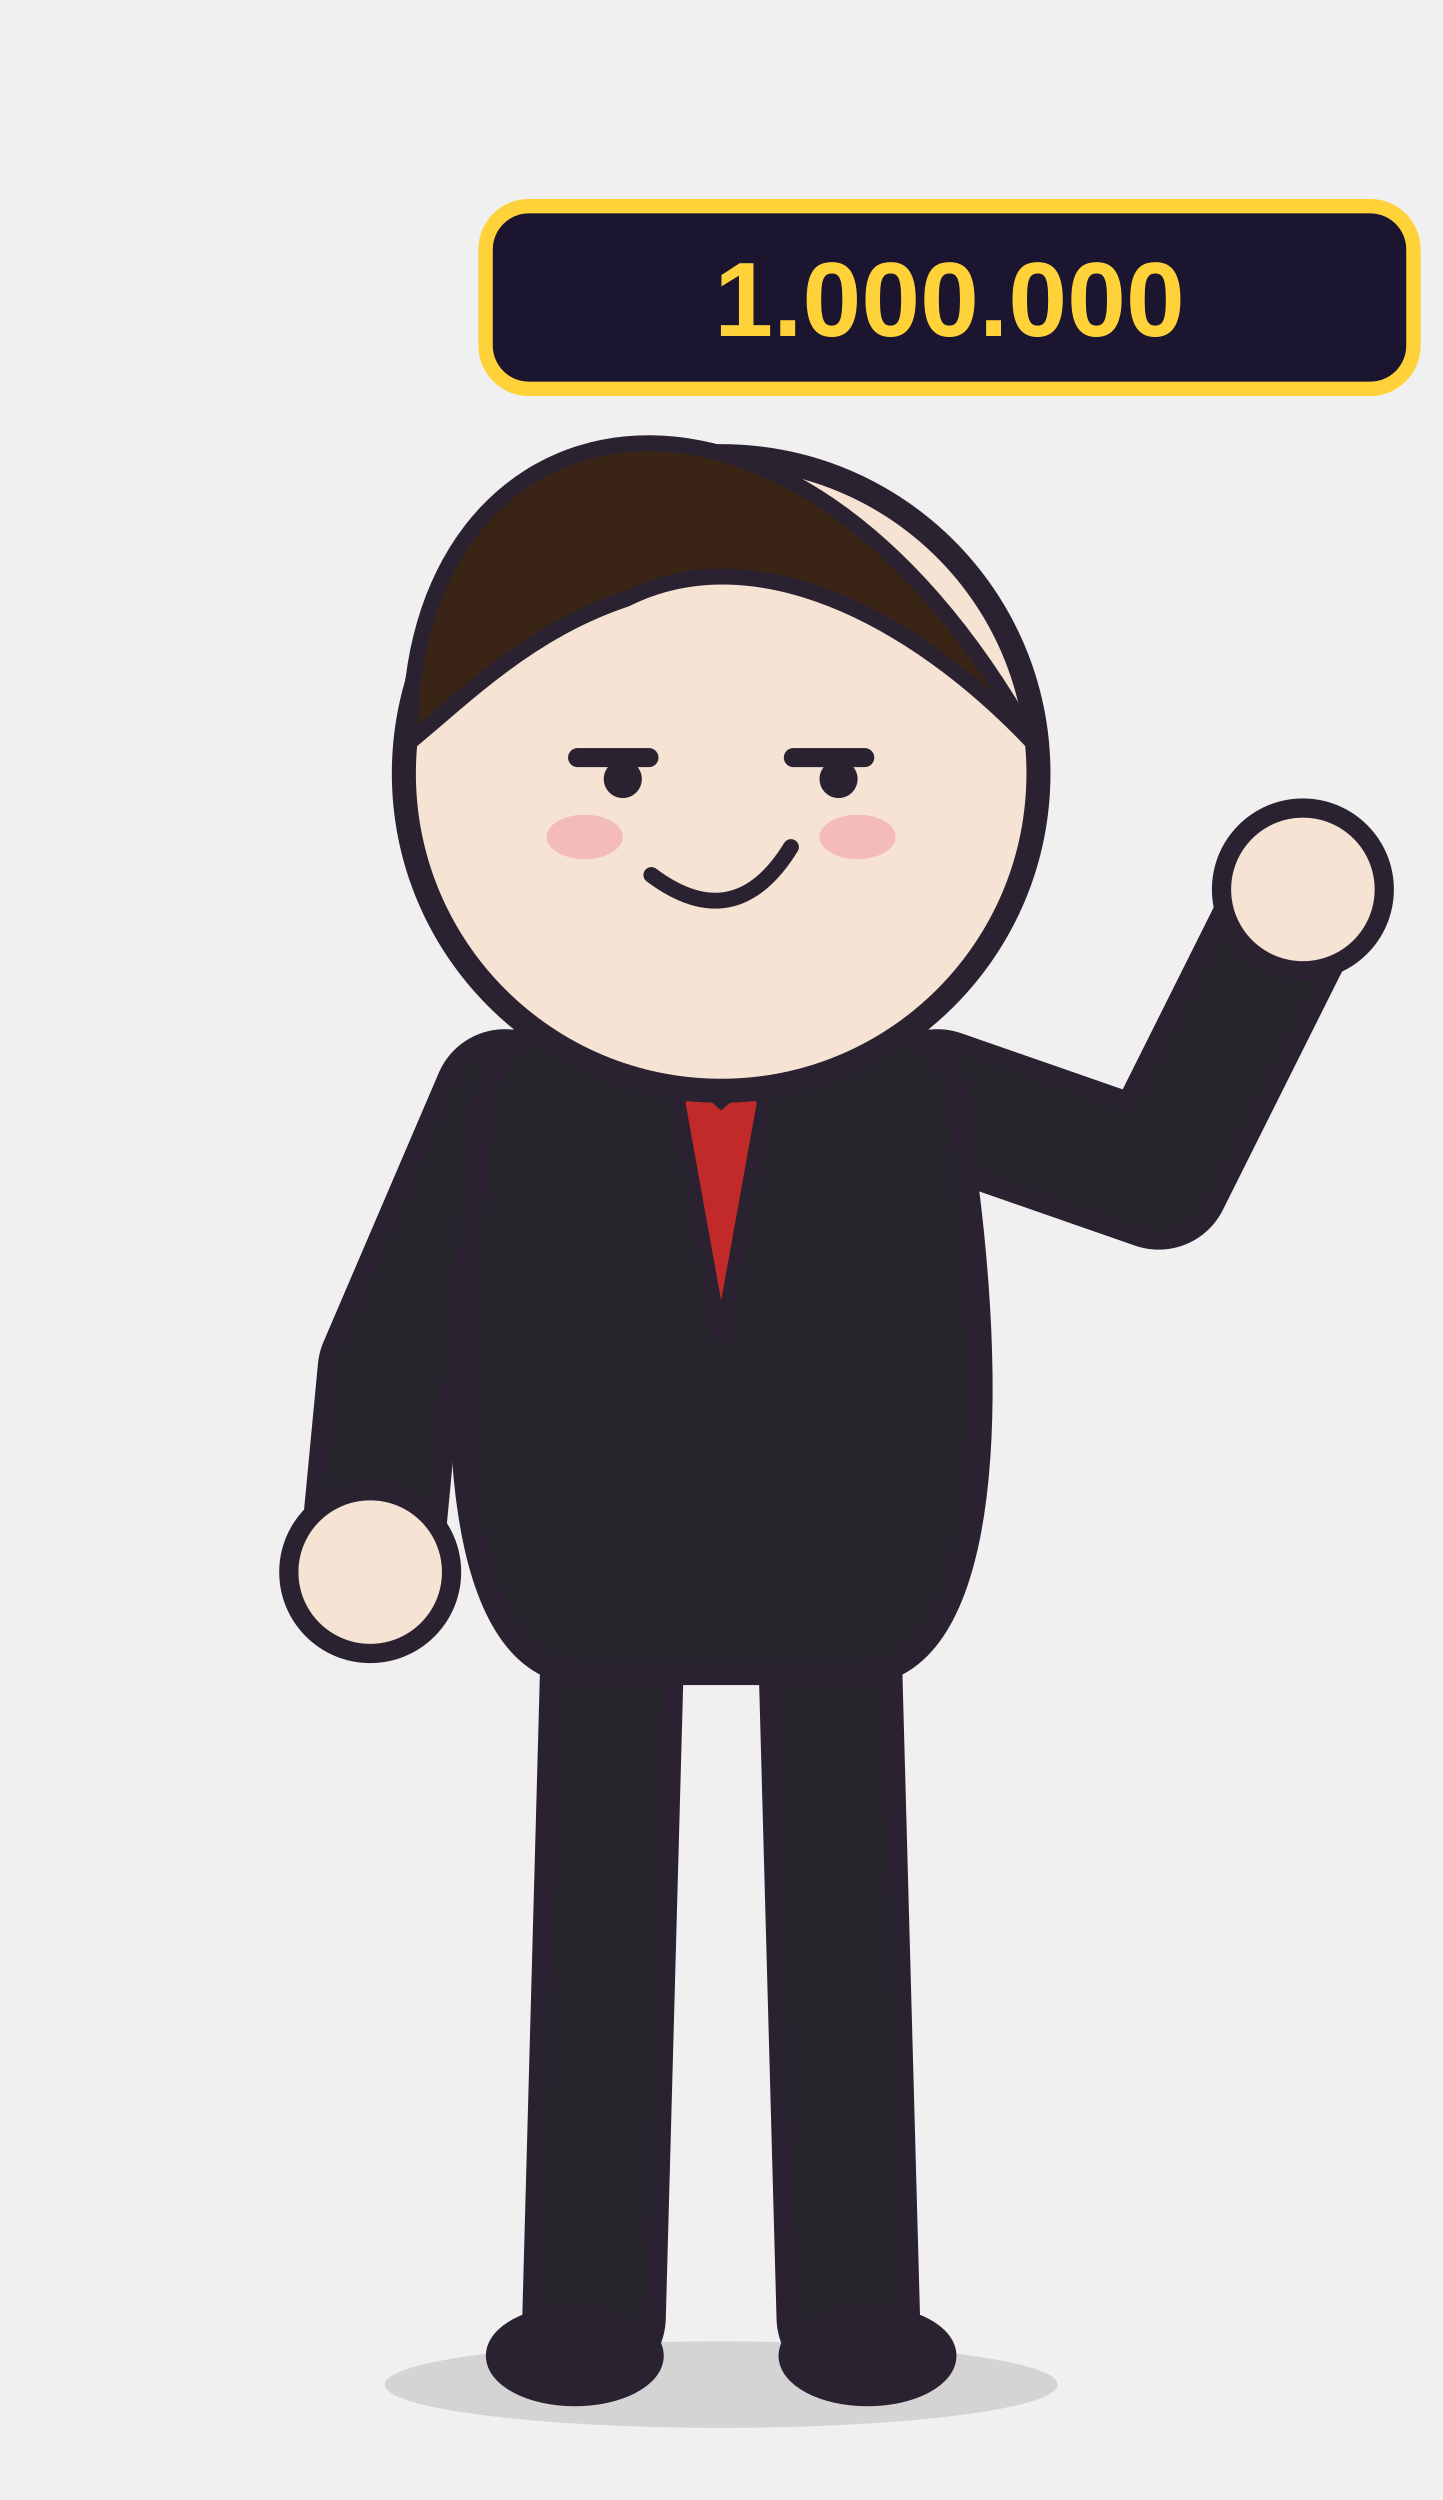
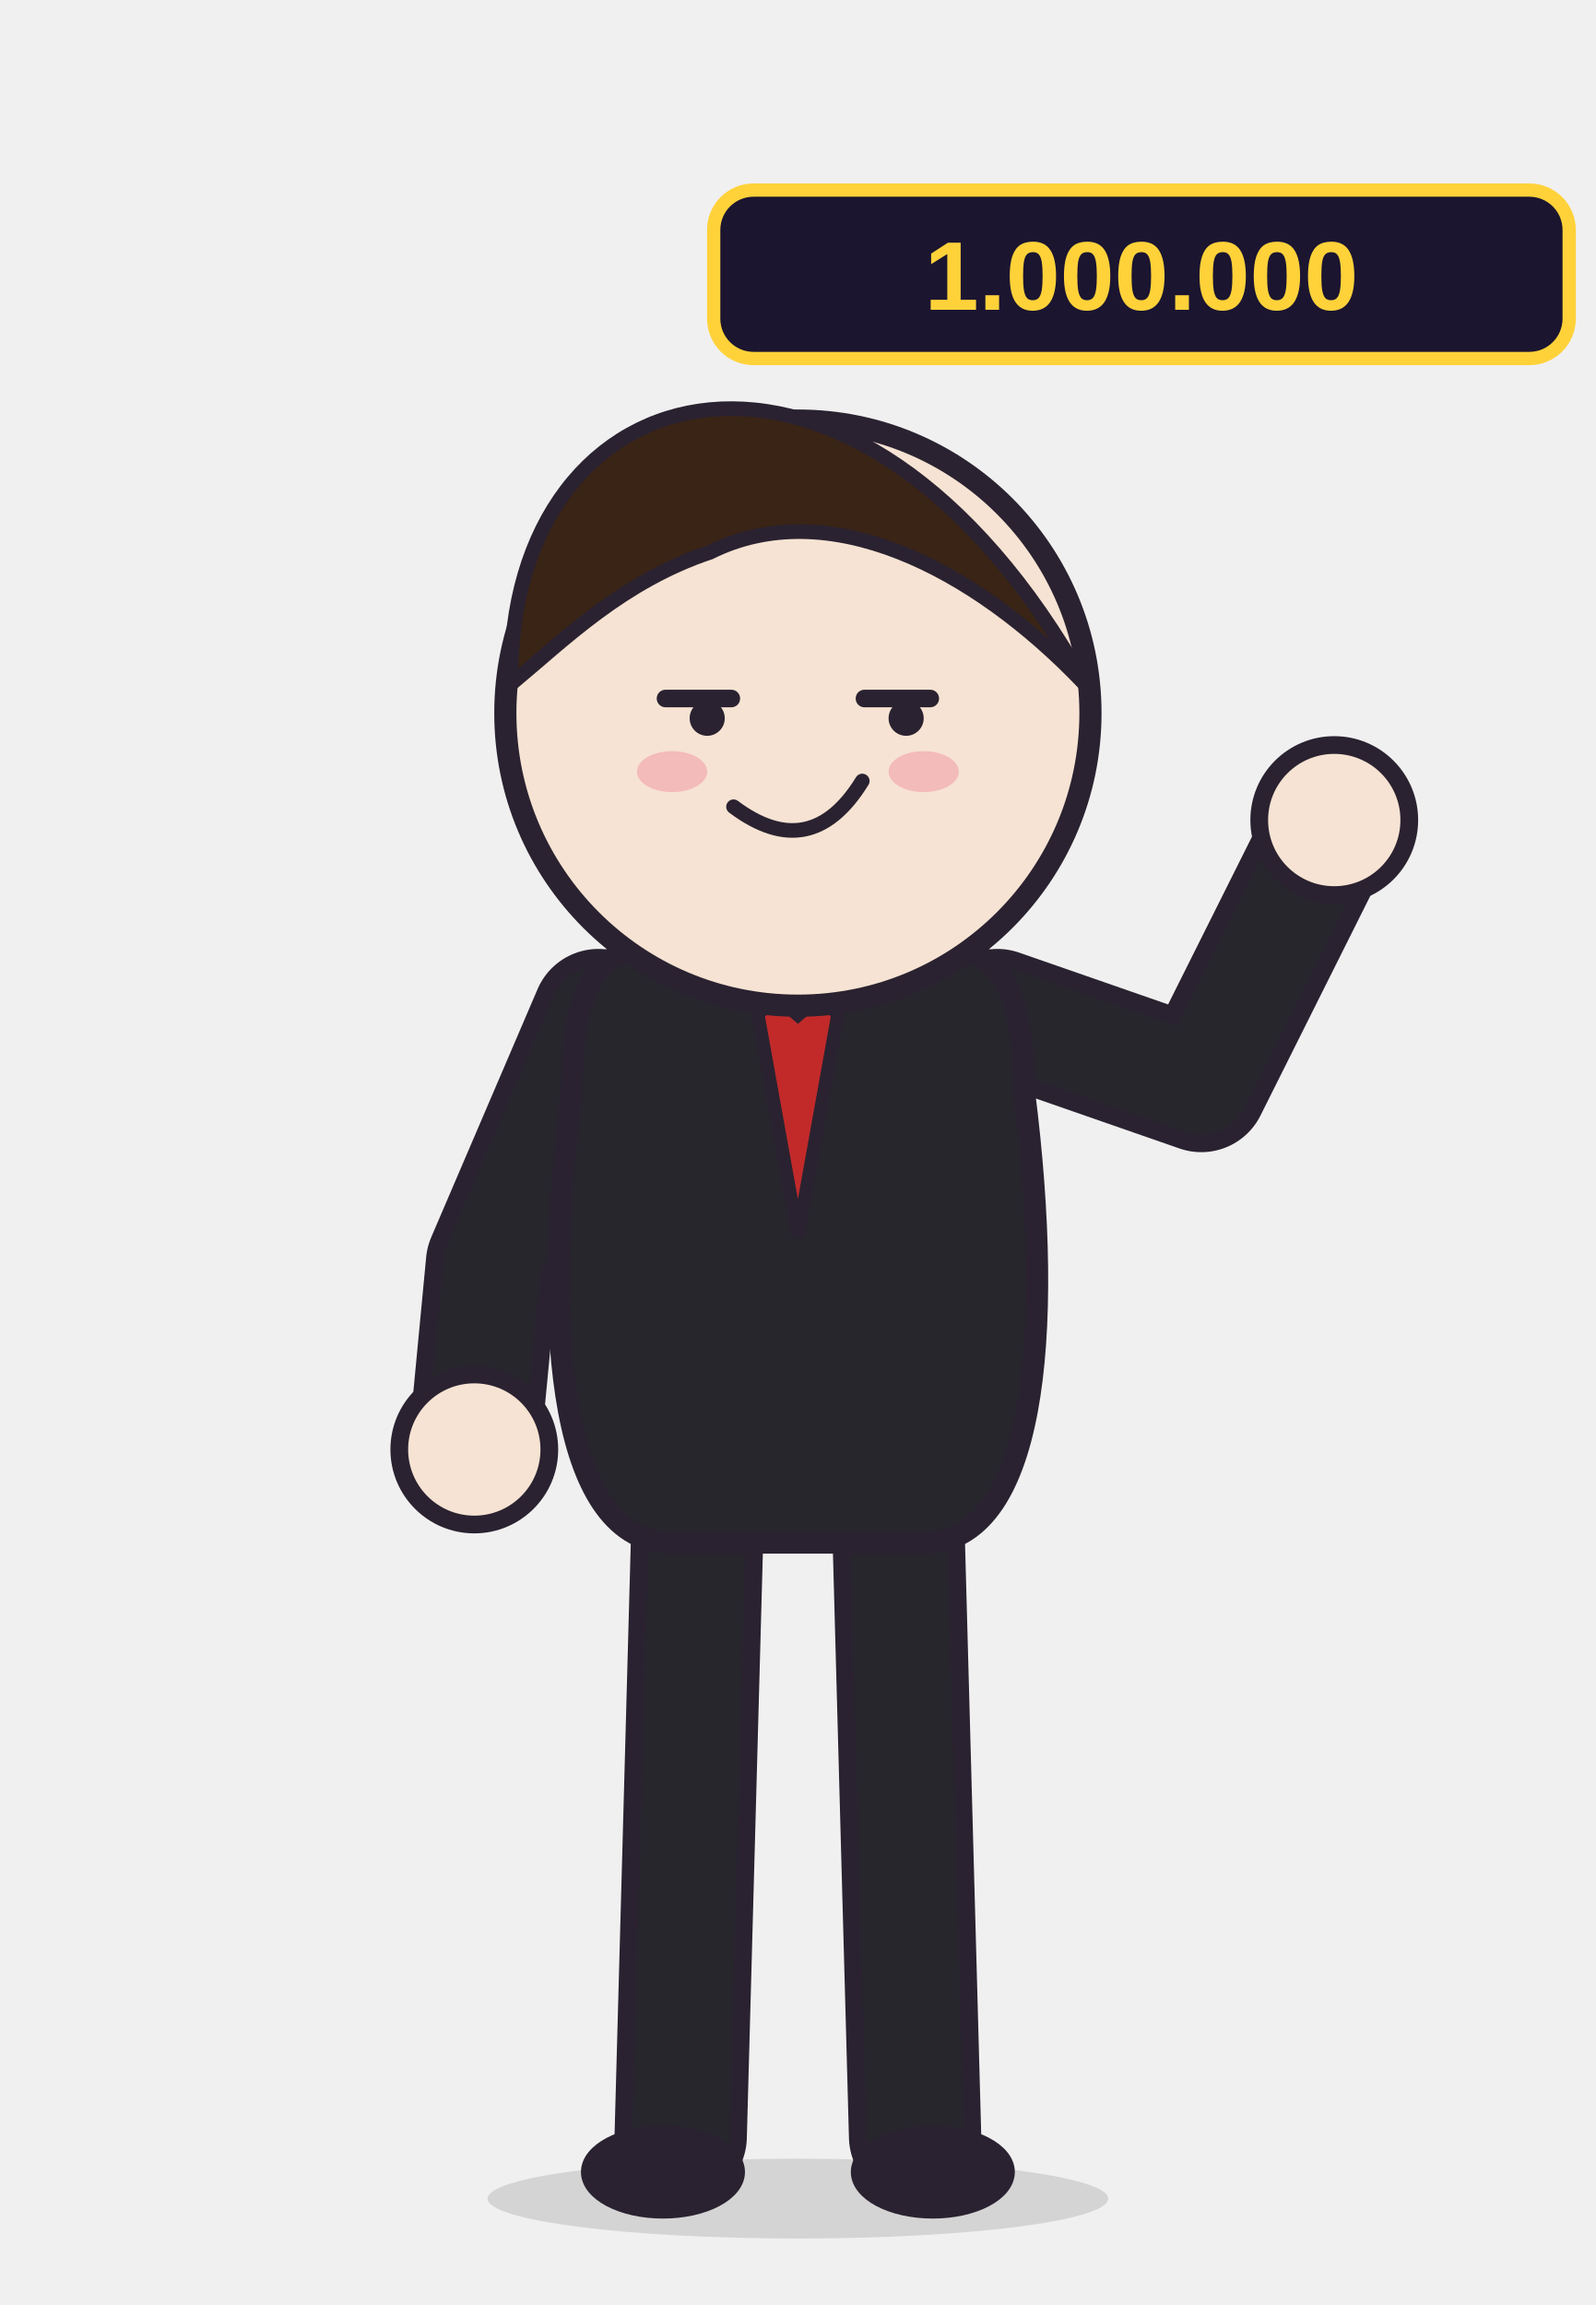
- <svg xmlns="http://www.w3.org/2000/svg" viewBox="0 0 300 520" width="300" height="520">
-   <ellipse cx="150" cy="496" rx="70" ry="9" fill="#000" opacity="0.12" />
-   <path d="M127.56 336 L123.56 482 M172.44 336 L176.44 482" stroke="#2a2230" stroke-width="29.85" stroke-linecap="round" stroke-linejoin="round" fill="none" />
-   <path d="M127.56 336 L123.56 482 M172.44 336 L176.44 482" stroke="#26262c" stroke-width="21.85" stroke-linecap="round" stroke-linejoin="round" fill="none" />
-   <ellipse cx="119.56" cy="490" rx="17" ry="9" fill="#2a2230" stroke="#2a2230" stroke-width="3" />
-   <ellipse cx="180.44" cy="490" rx="17" ry="9" fill="#2a2230" stroke="#2a2230" stroke-width="3" />
-   <path d="M105 229 L81 285 L77 327" stroke="#2a2230" stroke-width="29.85" stroke-linecap="round" stroke-linejoin="round" fill="none" />
-   <path d="M105 229 L81 285 L77 327" stroke="#26262c" stroke-width="21.85" stroke-linecap="round" stroke-linejoin="round" fill="none" />
-   <path d="M195 229 L241 245 L271 185" stroke="#2a2230" stroke-width="29.85" stroke-linecap="round" stroke-linejoin="round" fill="none" />
-   <path d="M195 229 L241 245 L271 185" stroke="#26262c" stroke-width="21.85" stroke-linecap="round" stroke-linejoin="round" fill="none" />
-   <circle cx="77" cy="327" r="16.925" fill="#f6e3d3" stroke="#2a2230" stroke-width="4" />
-   <circle cx="271" cy="185" r="16.925" fill="#f6e3d3" stroke="#2a2230" stroke-width="4" />
-   <path d="M113.28 215 Q99 215 99 246.25 C91.86 302.5 96.96 348 121.44 348 H178.56 C203.04 348 208.14 302.5 201 246.25 Q201 215 186.72 215 z" fill="#26262c" stroke="#2a2230" stroke-width="5" />
-   <path d="M150 217 l-9 12 l9 50 l9 -50 z" fill="#c22a2a" stroke="#2a2230" stroke-width="3" />
-   <path d="M134 215 l16 14 l16 -14" fill="#fff" stroke="#2a2230" stroke-width="3" />
-   <circle cx="150" cy="160.88" r="66" fill="#f6e3d3" stroke="#2a2230" stroke-width="5" />
-   <path d="M85.32 154.28 C84 81.68, 163.2 61.88, 214.68 154.28 C189.6 127.88, 156.6 111.38, 130.2 124.58 C110.4 131.18, 97.2 144.38, 85.32 154.28 z" fill="#3a2416" stroke="#2a2230" stroke-width="3.3" />
-   <path d="M120.135 157.58 h14.85 M165.015 157.58 h14.85" stroke="#2a2230" stroke-width="3.96" stroke-linecap="round" />
-   <circle cx="129.54" cy="162.035" r="3.96" fill="#2a2230" />
-   <circle cx="174.42" cy="162.035" r="3.96" fill="#2a2230" />
-   <path d="M135.48 182 q17.424 13.068 29.04 -5.808" stroke="#2a2230" stroke-width="3.3" fill="none" stroke-linecap="round" />
-   <ellipse cx="121.62" cy="174.08" rx="7.92" ry="4.62" fill="#f2a0a8" opacity="0.6" />
-   <ellipse cx="178.38" cy="174.08" rx="7.92" ry="4.62" fill="#f2a0a8" opacity="0.6" />
-   <rect x="101" y="42.88" width="193" height="38" rx="9" fill="#1b1530" stroke="#ffd23a" stroke-width="3" />
-   <text x="197.5" y="69.88" text-anchor="middle" font-family="Arial Black, Arial, sans-serif" font-weight="900" font-size="22" fill="#ffd23a">1.000.000</text>
+ <svg xmlns="http://www.w3.org/2000/svg" viewBox="0 0 360 520" width="360" height="520">
+   <ellipse cx="180" cy="496" rx="70" ry="9" fill="#000" opacity="0.12" />
+   <path d="M157.56 336 L153.56 482 M202.44 336 L206.44 482" stroke="#2a2230" stroke-width="29.85" stroke-linecap="round" stroke-linejoin="round" fill="none" />
+   <path d="M157.56 336 L153.56 482 M202.44 336 L206.44 482" stroke="#26262c" stroke-width="21.85" stroke-linecap="round" stroke-linejoin="round" fill="none" />
+   <ellipse cx="149.56" cy="490" rx="17" ry="9" fill="#2a2230" stroke="#2a2230" stroke-width="3" />
+   <ellipse cx="210.44" cy="490" rx="17" ry="9" fill="#2a2230" stroke="#2a2230" stroke-width="3" />
+   <path d="M135 229 L111 285 L107 327" stroke="#2a2230" stroke-width="29.85" stroke-linecap="round" stroke-linejoin="round" fill="none" />
+   <path d="M135 229 L111 285 L107 327" stroke="#26262c" stroke-width="21.85" stroke-linecap="round" stroke-linejoin="round" fill="none" />
+   <path d="M225 229 L271 245 L301 185" stroke="#2a2230" stroke-width="29.85" stroke-linecap="round" stroke-linejoin="round" fill="none" />
+   <path d="M225 229 L271 245 L301 185" stroke="#26262c" stroke-width="21.85" stroke-linecap="round" stroke-linejoin="round" fill="none" />
+   <circle cx="107" cy="327" r="16.925" fill="#f6e3d3" stroke="#2a2230" stroke-width="4" />
+   <circle cx="301" cy="185" r="16.925" fill="#f6e3d3" stroke="#2a2230" stroke-width="4" />
+   <clipPath id="t4">
+     <path d="M143.28 215 Q129 215 129 246.25 C121.86 302.5 126.96 348 151.44 348 H208.56 C233.04 348 238.14 302.5 231 246.25 Q231 215 216.72 215 z" />
+   </clipPath>
+   <path d="M143.28 215 Q129 215 129 246.25 C121.86 302.5 126.96 348 151.44 348 H208.56 C233.04 348 238.14 302.5 231 246.25 Q231 215 216.72 215 z" fill="#26262c" />
+   <g clip-path="url(#t4)" />
+   <path d="M143.28 215 Q129 215 129 246.25 C121.86 302.5 126.96 348 151.44 348 H208.56 C233.04 348 238.14 302.5 231 246.25 Q231 215 216.72 215 z" fill="none" stroke="#2a2230" stroke-width="5" />
+   <path d="M180 217 l-9 12 l9 50 l9 -50 z" fill="#c22a2a" stroke="#2a2230" stroke-width="3" />
+   <path d="M164 215 l16 14 l16 -14" fill="#fff" stroke="#2a2230" stroke-width="3" />
+   <circle cx="180" cy="160.88" r="66" fill="#f6e3d3" stroke="#2a2230" stroke-width="5" />
+   <path d="M115.32 154.28 C114 81.68, 193.2 61.88, 244.68 154.28 C219.6 127.88, 186.6 111.38, 160.2 124.58 C140.4 131.18, 127.2 144.38, 115.32 154.28 z" fill="#3a2416" stroke="#2a2230" stroke-width="3.3" />
+   <path d="M150.135 157.58 h14.85 M195.015 157.58 h14.85" stroke="#2a2230" stroke-width="3.96" stroke-linecap="round" />
+   <circle cx="159.54" cy="162.035" r="3.96" fill="#2a2230" />
+   <circle cx="204.42" cy="162.035" r="3.96" fill="#2a2230" />
+   <path d="M165.48 182 q17.424 13.068 29.04 -5.808" stroke="#2a2230" stroke-width="3.3" fill="none" stroke-linecap="round" />
+   <ellipse cx="151.62" cy="174.08" rx="7.92" ry="4.62" fill="#f2a0a8" opacity="0.6" />
+   <ellipse cx="208.38" cy="174.08" rx="7.92" ry="4.62" fill="#f2a0a8" opacity="0.6" />
+   <rect x="161" y="42.88" width="193" height="38" rx="9" fill="#1b1530" stroke="#ffd23a" stroke-width="3" />
+   <text x="257.5" y="69.88" text-anchor="middle" font-family="Arial Black, Arial, sans-serif" font-weight="900" font-size="22" fill="#ffd23a">1.000.000</text>
</svg>
